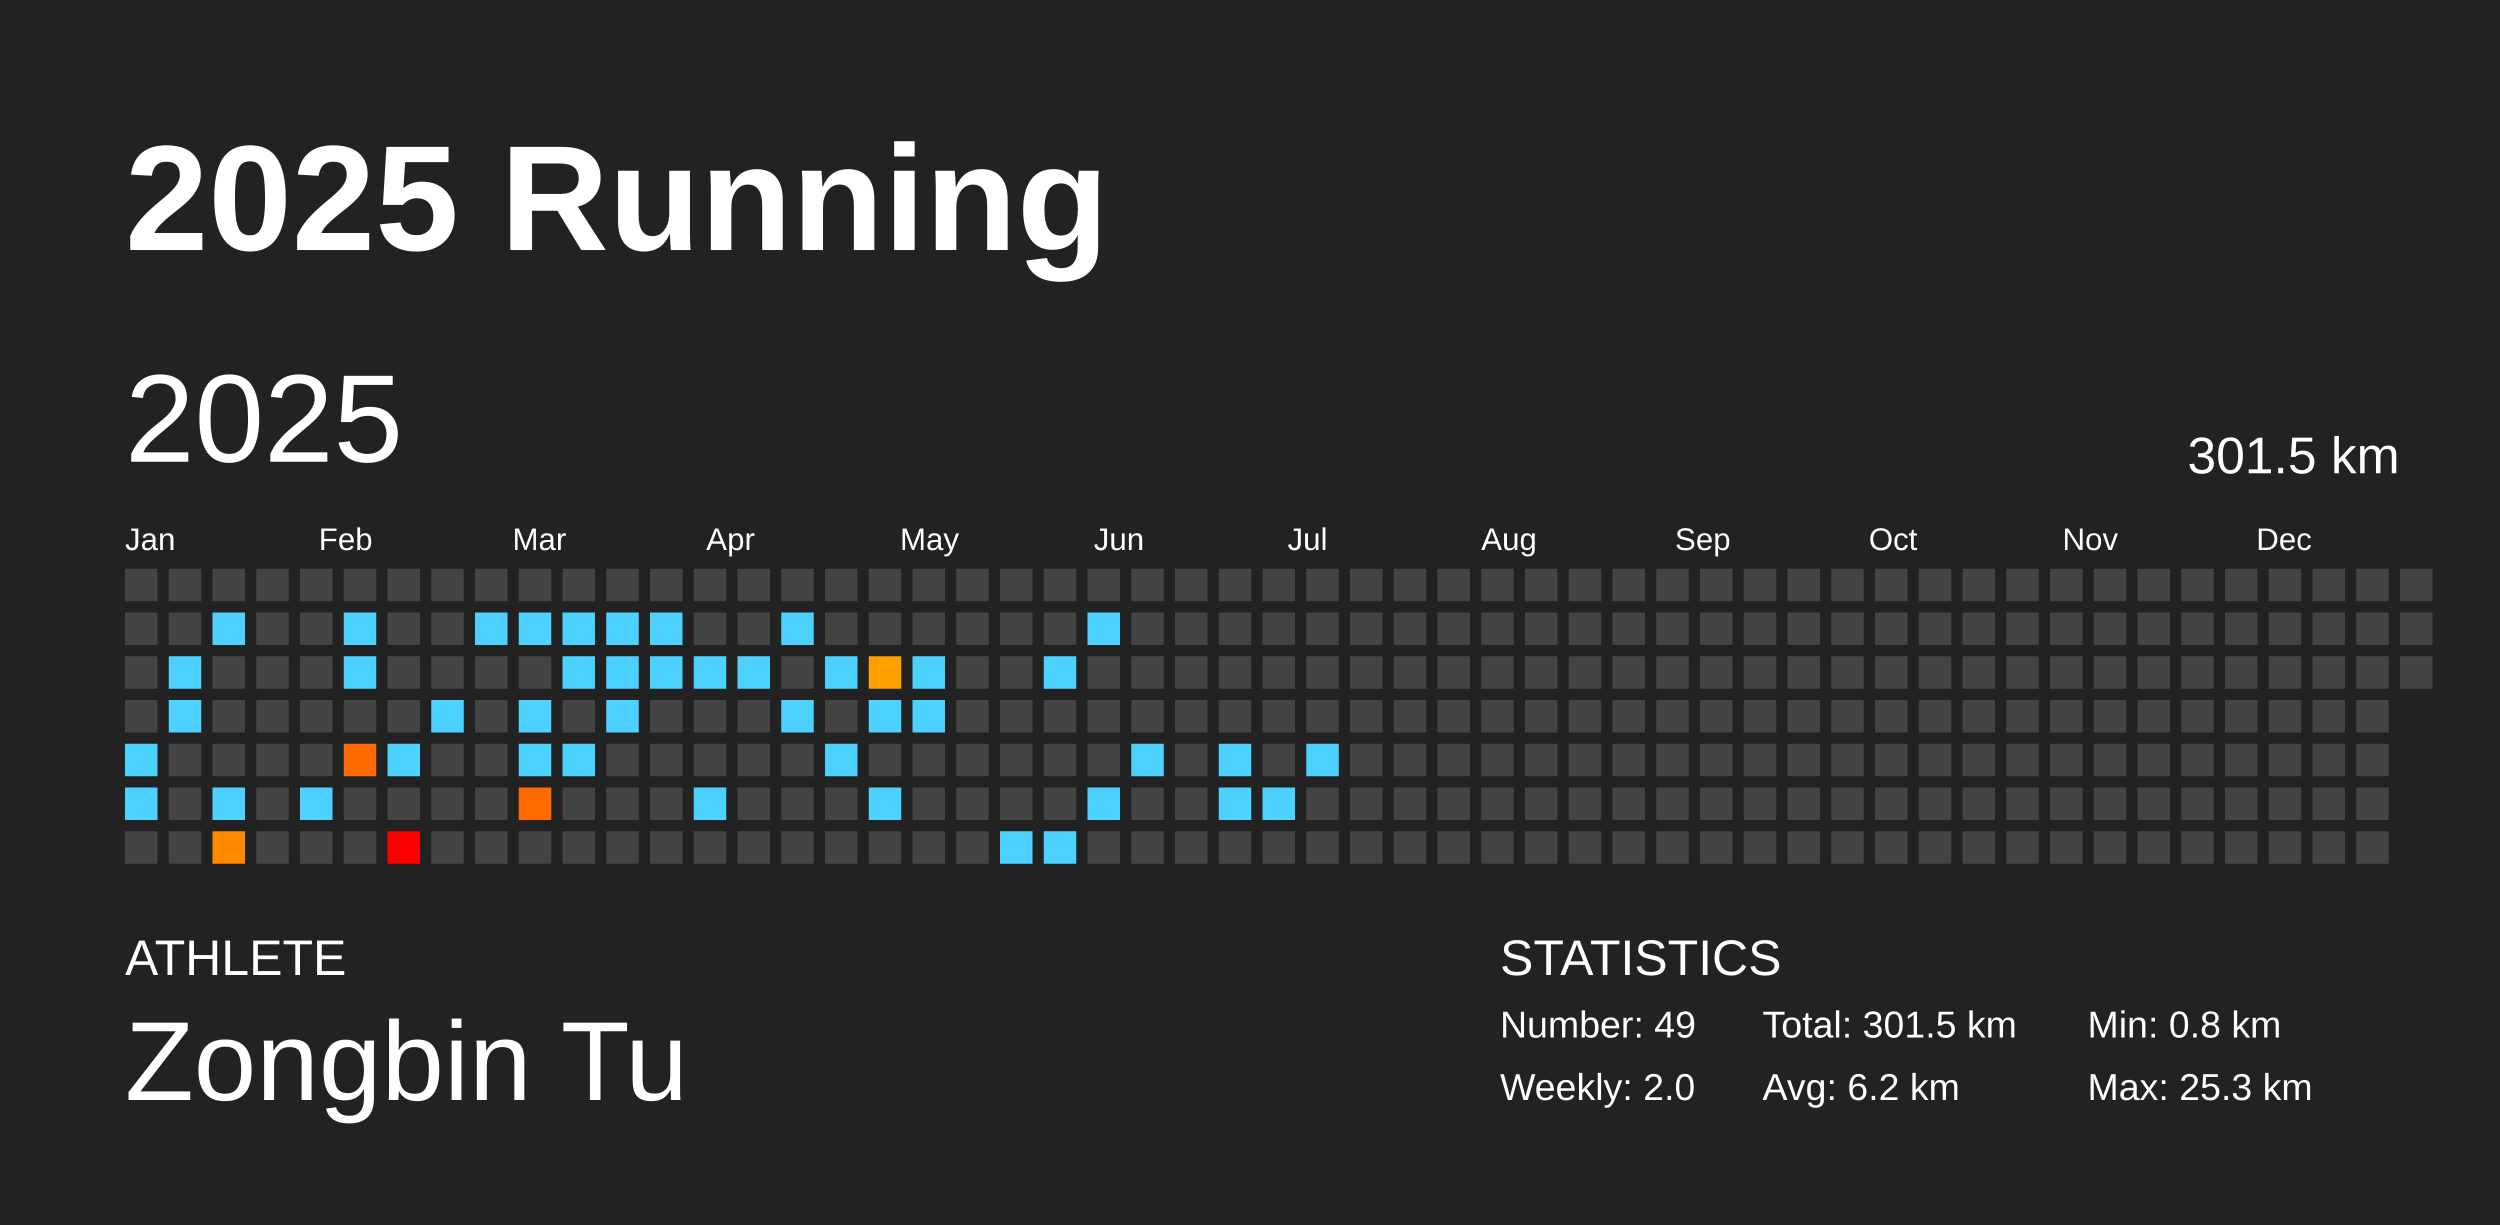
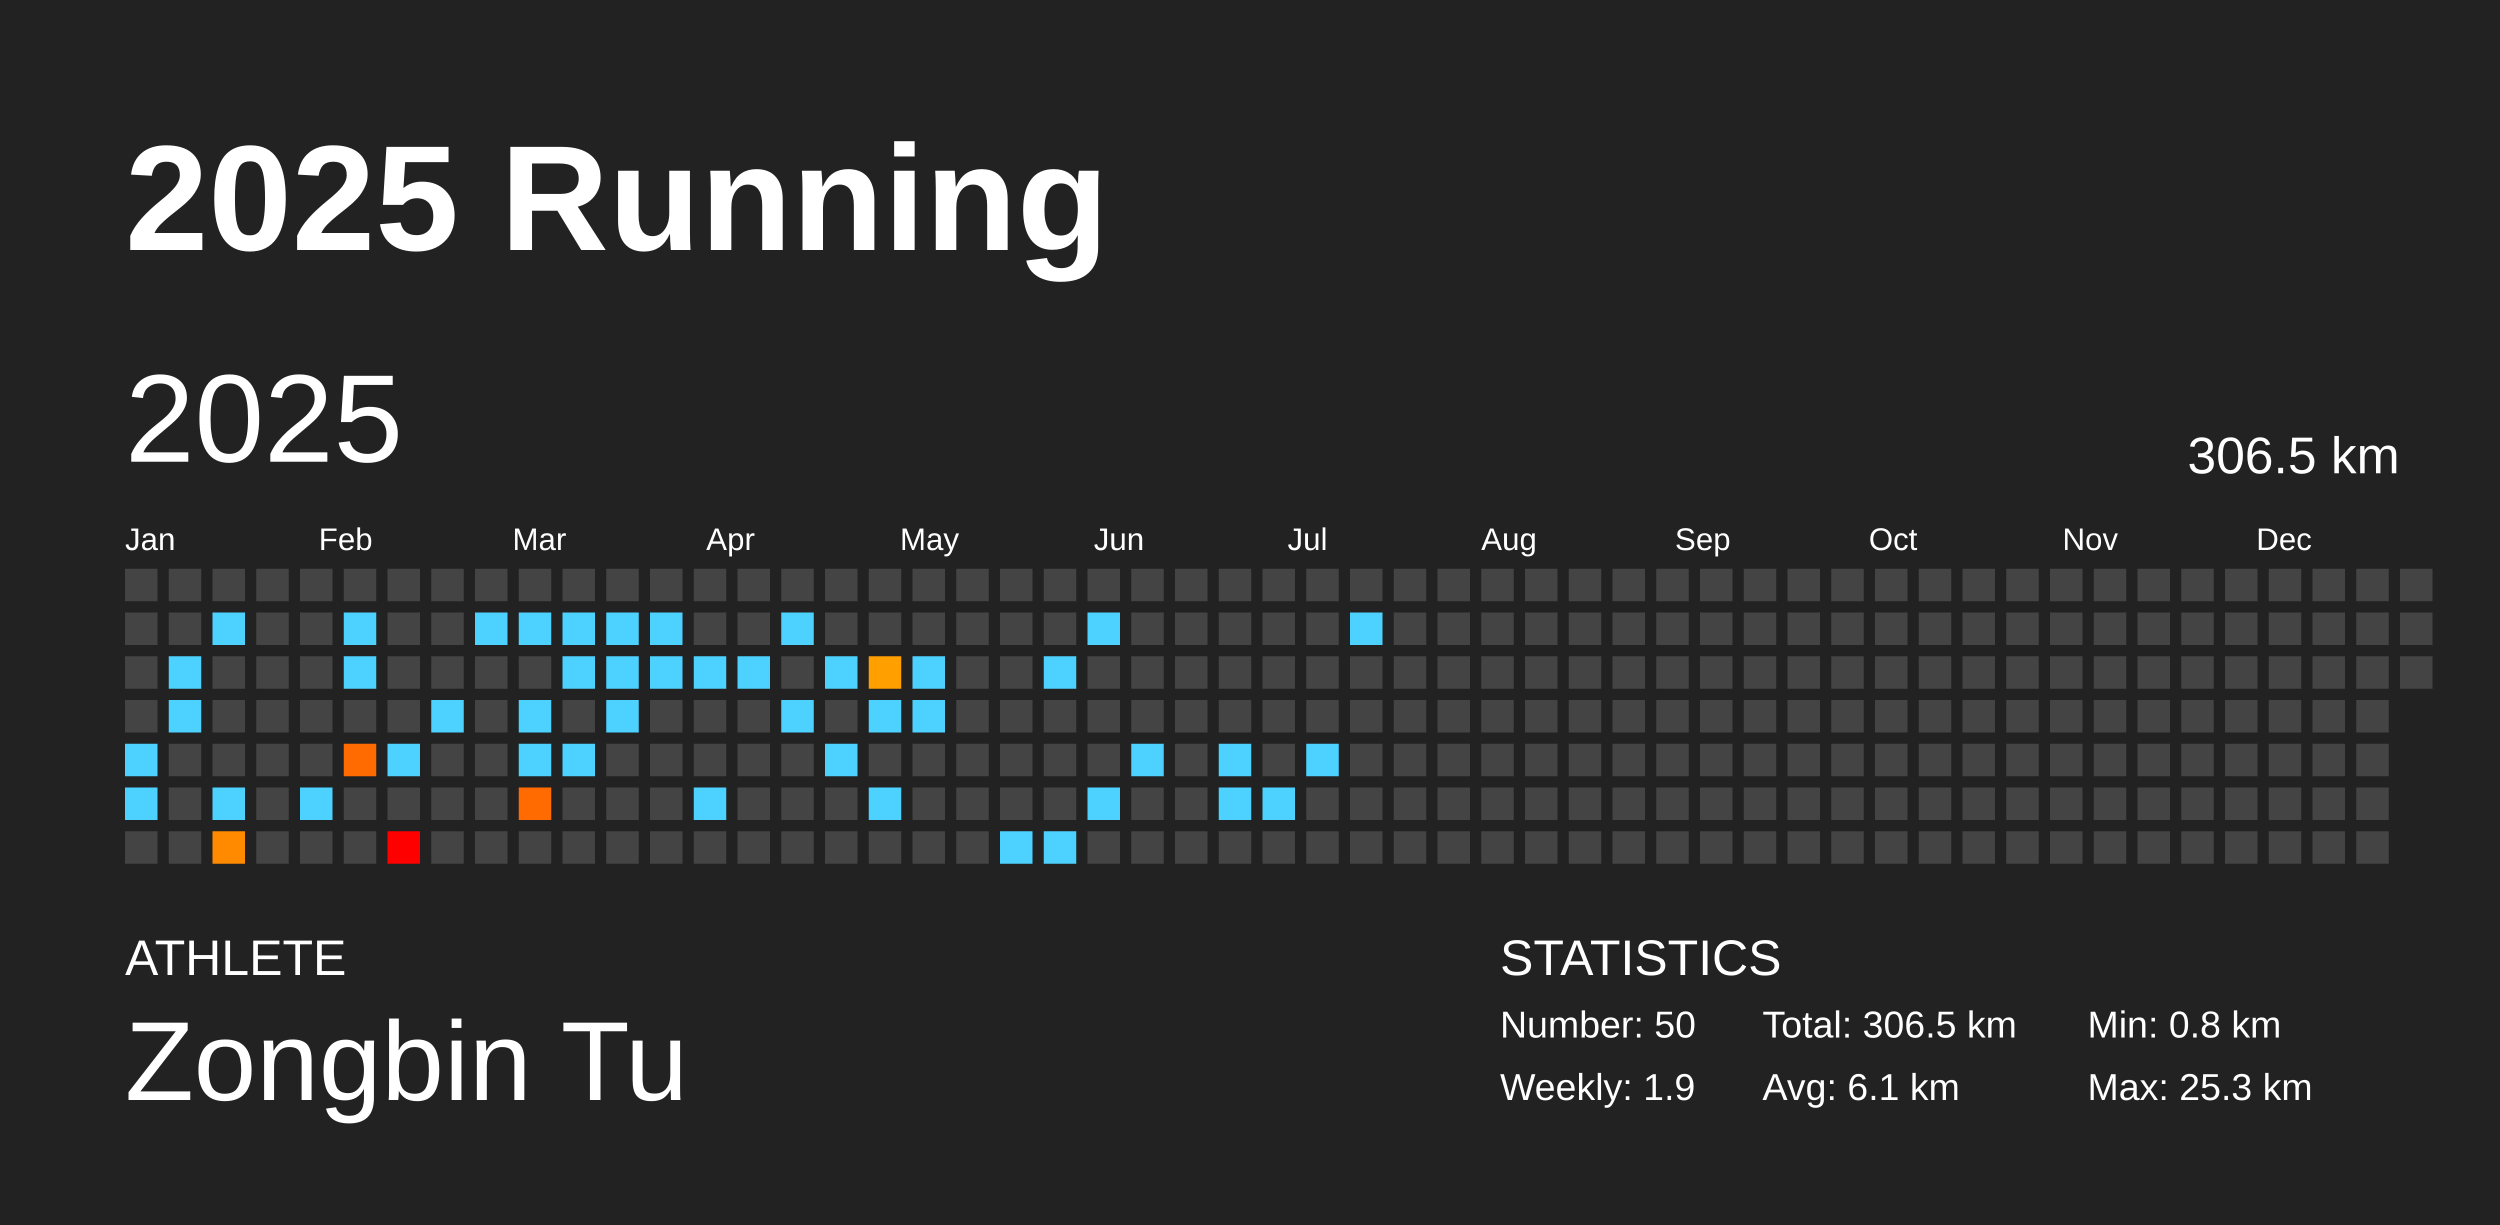
<svg xmlns="http://www.w3.org/2000/svg" baseProfile="full" height="98mm" version="1.1" viewBox="0,0,200,98" width="200mm">
  <defs />
  <rect fill="#222222" height="98" width="200" x="0" y="0" />
  <text fill="#FFFFFF" style="font-size:12px; font-family:Arial; font-weight:bold;" x="10" y="20">2025 Running</text>
  <text fill="#FFFFFF" style="font-size:4px; font-family:Arial" x="10" y="78">ATHLETE</text>
  <text fill="#FFFFFF" style="font-size:9px; font-family:Arial" x="10" y="88">Zongbin Tu</text>
  <text fill="#FFFFFF" style="font-size:4px; font-family:Arial" x="120" y="78">STATISTICS</text>
-   <text fill="#FFFFFF" style="font-size:3px; font-family:Arial" x="120" y="83">Number: 49</text>
-   <text fill="#FFFFFF" style="font-size:3px; font-family:Arial" x="120" y="88">Weekly: 2.0</text>
-   <text fill="#FFFFFF" style="font-size:3px; font-family:Arial" x="141" y="83">Total: 301.5 km</text>
-   <text fill="#FFFFFF" style="font-size:3px; font-family:Arial" x="141" y="88">Avg: 6.2 km</text>
+   <text fill="#FFFFFF" style="font-size:3px; font-family:Arial" x="120" y="83">Number: 50</text>
+   <text fill="#FFFFFF" style="font-size:3px; font-family:Arial" x="120" y="88">Weekly: 1.9</text>
+   <text fill="#FFFFFF" style="font-size:3px; font-family:Arial" x="141" y="83">Total: 306.5 km</text>
+   <text fill="#FFFFFF" style="font-size:3px; font-family:Arial" x="141" y="88">Avg: 6.1 km</text>
  <text fill="#FFFFFF" style="font-size:3px; font-family:Arial" x="167" y="83">Min: 0.8 km</text>
  <text fill="#FFFFFF" style="font-size:3px; font-family:Arial" x="167" y="88">Max: 25.3 km</text>
  <text dominant-baseline="hanging" fill="#FFFFFF" style="font-size:10.0px; font-family:Arial;" x="10" y="30">2025</text>
-   <text dominant-baseline="hanging" fill="#FFFFFF" style="font-size:4.125px; font-family:Arial;" x="175" y="35">301.5 km</text>
+   <text dominant-baseline="hanging" fill="#FFFFFF" style="font-size:4.125px; font-family:Arial;" x="175" y="35">306.5 km</text>
  <text fill="#FFFFFF" style="font-size:2.5px; font-family:Arial" x="10.0" y="44">Jan</text>
  <text fill="#FFFFFF" style="font-size:2.5px; font-family:Arial" x="25.5" y="44">Feb</text>
  <text fill="#FFFFFF" style="font-size:2.5px; font-family:Arial" x="41.0" y="44">Mar</text>
  <text fill="#FFFFFF" style="font-size:2.5px; font-family:Arial" x="56.5" y="44">Apr</text>
  <text fill="#FFFFFF" style="font-size:2.5px; font-family:Arial" x="72.0" y="44">May</text>
  <text fill="#FFFFFF" style="font-size:2.5px; font-family:Arial" x="87.5" y="44">Jun</text>
  <text fill="#FFFFFF" style="font-size:2.5px; font-family:Arial" x="103.0" y="44">Jul</text>
  <text fill="#FFFFFF" style="font-size:2.5px; font-family:Arial" x="118.5" y="44">Aug</text>
  <text fill="#FFFFFF" style="font-size:2.5px; font-family:Arial" x="134.0" y="44">Sep</text>
  <text fill="#FFFFFF" style="font-size:2.5px; font-family:Arial" x="149.5" y="44">Oct</text>
  <text fill="#FFFFFF" style="font-size:2.5px; font-family:Arial" x="165.0" y="44">Nov</text>
  <text fill="#FFFFFF" style="font-size:2.5px; font-family:Arial" x="180.5" y="44">Dec</text>
  <rect fill="#444444" height="2.6" width="2.6" x="10.0" y="45.5" />
  <rect fill="#444444" height="2.6" width="2.6" x="10.0" y="49.0" />
  <rect fill="#444444" height="2.6" width="2.6" x="10.0" y="52.5" />
  <rect fill="#444444" height="2.6" width="2.6" x="10.0" y="56.0" />
  <rect fill="#4dd2ff" height="2.6" width="2.6" x="10.0" y="59.5" />
  <rect fill="#4dd2ff" height="2.6" width="2.6" x="10.0" y="63.0" />
  <rect fill="#444444" height="2.6" width="2.6" x="10.0" y="66.5" />
  <rect fill="#444444" height="2.6" width="2.6" x="13.5" y="45.5" />
  <rect fill="#444444" height="2.6" width="2.6" x="13.5" y="49.0" />
  <rect fill="#4dd2ff" height="2.6" width="2.6" x="13.5" y="52.5" />
  <rect fill="#4dd2ff" height="2.6" width="2.6" x="13.5" y="56.0" />
  <rect fill="#444444" height="2.6" width="2.6" x="13.5" y="59.5" />
  <rect fill="#444444" height="2.6" width="2.6" x="13.5" y="63.0" />
  <rect fill="#444444" height="2.6" width="2.6" x="13.5" y="66.5" />
  <rect fill="#444444" height="2.6" width="2.6" x="17.0" y="45.5" />
  <rect fill="#4dd2ff" height="2.6" width="2.6" x="17.0" y="49.0" />
  <rect fill="#444444" height="2.6" width="2.6" x="17.0" y="52.5" />
  <rect fill="#444444" height="2.6" width="2.6" x="17.0" y="56.0" />
  <rect fill="#444444" height="2.6" width="2.6" x="17.0" y="59.5" />
  <rect fill="#4dd2ff" height="2.6" width="2.6" x="17.0" y="63.0" />
  <rect fill="#ff8a00" height="2.6" width="2.6" x="17.0" y="66.5" />
  <rect fill="#444444" height="2.6" width="2.6" x="20.5" y="45.5" />
  <rect fill="#444444" height="2.6" width="2.6" x="20.5" y="49.0" />
  <rect fill="#444444" height="2.6" width="2.6" x="20.5" y="52.5" />
  <rect fill="#444444" height="2.6" width="2.6" x="20.5" y="56.0" />
  <rect fill="#444444" height="2.6" width="2.6" x="20.5" y="59.5" />
  <rect fill="#444444" height="2.6" width="2.6" x="20.5" y="63.0" />
  <rect fill="#444444" height="2.6" width="2.6" x="20.5" y="66.5" />
  <rect fill="#444444" height="2.6" width="2.6" x="24.0" y="45.5" />
  <rect fill="#444444" height="2.6" width="2.6" x="24.0" y="49.0" />
  <rect fill="#444444" height="2.6" width="2.6" x="24.0" y="52.5" />
  <rect fill="#444444" height="2.6" width="2.6" x="24.0" y="56.0" />
  <rect fill="#444444" height="2.6" width="2.6" x="24.0" y="59.5" />
  <rect fill="#4dd2ff" height="2.6" width="2.6" x="24.0" y="63.0" />
  <rect fill="#444444" height="2.6" width="2.6" x="24.0" y="66.5" />
  <rect fill="#444444" height="2.6" width="2.6" x="27.5" y="45.5" />
  <rect fill="#4dd2ff" height="2.6" width="2.6" x="27.5" y="49.0" />
  <rect fill="#4dd2ff" height="2.6" width="2.6" x="27.5" y="52.5" />
  <rect fill="#444444" height="2.6" width="2.6" x="27.5" y="56.0" />
  <rect fill="#ff6b00" height="2.6" width="2.6" x="27.5" y="59.5" />
  <rect fill="#444444" height="2.6" width="2.6" x="27.5" y="63.0" />
  <rect fill="#444444" height="2.6" width="2.6" x="27.5" y="66.5" />
  <rect fill="#444444" height="2.6" width="2.6" x="31.0" y="45.5" />
  <rect fill="#444444" height="2.6" width="2.6" x="31.0" y="49.0" />
  <rect fill="#444444" height="2.6" width="2.6" x="31.0" y="52.5" />
  <rect fill="#444444" height="2.6" width="2.6" x="31.0" y="56.0" />
  <rect fill="#4dd2ff" height="2.6" width="2.6" x="31.0" y="59.5" />
  <rect fill="#444444" height="2.6" width="2.6" x="31.0" y="63.0" />
  <rect fill="red" height="2.6" width="2.6" x="31.0" y="66.5" />
  <rect fill="#444444" height="2.6" width="2.6" x="34.5" y="45.5" />
  <rect fill="#444444" height="2.6" width="2.6" x="34.5" y="49.0" />
  <rect fill="#444444" height="2.6" width="2.6" x="34.5" y="52.5" />
  <rect fill="#4dd2ff" height="2.6" width="2.6" x="34.5" y="56.0" />
  <rect fill="#444444" height="2.6" width="2.6" x="34.5" y="59.5" />
  <rect fill="#444444" height="2.6" width="2.6" x="34.5" y="63.0" />
  <rect fill="#444444" height="2.6" width="2.6" x="34.5" y="66.5" />
  <rect fill="#444444" height="2.6" width="2.6" x="38.0" y="45.5" />
  <rect fill="#4dd2ff" height="2.6" width="2.6" x="38.0" y="49.0" />
  <rect fill="#444444" height="2.6" width="2.6" x="38.0" y="52.5" />
  <rect fill="#444444" height="2.6" width="2.6" x="38.0" y="56.0" />
  <rect fill="#444444" height="2.6" width="2.6" x="38.0" y="59.5" />
  <rect fill="#444444" height="2.6" width="2.6" x="38.0" y="63.0" />
  <rect fill="#444444" height="2.6" width="2.6" x="38.0" y="66.5" />
  <rect fill="#444444" height="2.6" width="2.6" x="41.5" y="45.5" />
  <rect fill="#4dd2ff" height="2.6" width="2.6" x="41.5" y="49.0" />
  <rect fill="#444444" height="2.6" width="2.6" x="41.5" y="52.5" />
  <rect fill="#4dd2ff" height="2.6" width="2.6" x="41.5" y="56.0" />
  <rect fill="#4dd2ff" height="2.6" width="2.6" x="41.5" y="59.5" />
  <rect fill="#ff6b00" height="2.6" width="2.6" x="41.5" y="63.0" />
  <rect fill="#444444" height="2.6" width="2.6" x="41.5" y="66.5" />
  <rect fill="#444444" height="2.6" width="2.6" x="45.0" y="45.5" />
  <rect fill="#4dd2ff" height="2.6" width="2.6" x="45.0" y="49.0" />
  <rect fill="#4dd2ff" height="2.6" width="2.6" x="45.0" y="52.5" />
  <rect fill="#444444" height="2.6" width="2.6" x="45.0" y="56.0" />
  <rect fill="#4dd2ff" height="2.6" width="2.6" x="45.0" y="59.5" />
  <rect fill="#444444" height="2.6" width="2.6" x="45.0" y="63.0" />
  <rect fill="#444444" height="2.6" width="2.6" x="45.0" y="66.5" />
  <rect fill="#444444" height="2.6" width="2.6" x="48.5" y="45.5" />
  <rect fill="#4dd2ff" height="2.6" width="2.6" x="48.5" y="49.0" />
  <rect fill="#4dd2ff" height="2.6" width="2.6" x="48.5" y="52.5" />
  <rect fill="#4dd2ff" height="2.6" width="2.6" x="48.5" y="56.0" />
  <rect fill="#444444" height="2.6" width="2.6" x="48.5" y="59.5" />
  <rect fill="#444444" height="2.6" width="2.6" x="48.5" y="63.0" />
  <rect fill="#444444" height="2.6" width="2.6" x="48.5" y="66.5" />
  <rect fill="#444444" height="2.6" width="2.6" x="52.0" y="45.5" />
  <rect fill="#4dd2ff" height="2.6" width="2.6" x="52.0" y="49.0" />
  <rect fill="#4dd2ff" height="2.6" width="2.6" x="52.0" y="52.5" />
  <rect fill="#444444" height="2.6" width="2.6" x="52.0" y="56.0" />
  <rect fill="#444444" height="2.6" width="2.6" x="52.0" y="59.5" />
  <rect fill="#444444" height="2.6" width="2.6" x="52.0" y="63.0" />
  <rect fill="#444444" height="2.6" width="2.6" x="52.0" y="66.5" />
  <rect fill="#444444" height="2.6" width="2.6" x="55.5" y="45.5" />
  <rect fill="#444444" height="2.6" width="2.6" x="55.5" y="49.0" />
  <rect fill="#4dd2ff" height="2.6" width="2.6" x="55.5" y="52.5" />
  <rect fill="#444444" height="2.6" width="2.6" x="55.5" y="56.0" />
  <rect fill="#444444" height="2.6" width="2.6" x="55.5" y="59.5" />
  <rect fill="#4dd2ff" height="2.6" width="2.6" x="55.5" y="63.0" />
  <rect fill="#444444" height="2.6" width="2.6" x="55.5" y="66.5" />
  <rect fill="#444444" height="2.6" width="2.6" x="59.0" y="45.5" />
  <rect fill="#444444" height="2.6" width="2.6" x="59.0" y="49.0" />
  <rect fill="#4dd2ff" height="2.6" width="2.6" x="59.0" y="52.5" />
  <rect fill="#444444" height="2.6" width="2.6" x="59.0" y="56.0" />
  <rect fill="#444444" height="2.6" width="2.6" x="59.0" y="59.5" />
  <rect fill="#444444" height="2.6" width="2.6" x="59.0" y="63.0" />
  <rect fill="#444444" height="2.6" width="2.6" x="59.0" y="66.5" />
  <rect fill="#444444" height="2.6" width="2.6" x="62.5" y="45.5" />
  <rect fill="#4dd2ff" height="2.6" width="2.6" x="62.5" y="49.0" />
  <rect fill="#444444" height="2.6" width="2.6" x="62.5" y="52.5" />
  <rect fill="#4dd2ff" height="2.6" width="2.6" x="62.5" y="56.0" />
  <rect fill="#444444" height="2.6" width="2.6" x="62.5" y="59.5" />
  <rect fill="#444444" height="2.6" width="2.6" x="62.5" y="63.0" />
  <rect fill="#444444" height="2.6" width="2.6" x="62.5" y="66.5" />
  <rect fill="#444444" height="2.6" width="2.6" x="66.0" y="45.5" />
  <rect fill="#444444" height="2.6" width="2.6" x="66.0" y="49.0" />
  <rect fill="#4dd2ff" height="2.6" width="2.6" x="66.0" y="52.5" />
  <rect fill="#444444" height="2.6" width="2.6" x="66.0" y="56.0" />
  <rect fill="#4dd2ff" height="2.6" width="2.6" x="66.0" y="59.5" />
  <rect fill="#444444" height="2.6" width="2.6" x="66.0" y="63.0" />
  <rect fill="#444444" height="2.6" width="2.6" x="66.0" y="66.5" />
  <rect fill="#444444" height="2.6" width="2.6" x="69.5" y="45.5" />
  <rect fill="#444444" height="2.6" width="2.6" x="69.5" y="49.0" />
  <rect fill="#ff9f00" height="2.6" width="2.6" x="69.5" y="52.5" />
  <rect fill="#4dd2ff" height="2.6" width="2.6" x="69.5" y="56.0" />
  <rect fill="#444444" height="2.6" width="2.6" x="69.5" y="59.5" />
  <rect fill="#4dd2ff" height="2.6" width="2.6" x="69.5" y="63.0" />
  <rect fill="#444444" height="2.6" width="2.6" x="69.5" y="66.5" />
  <rect fill="#444444" height="2.6" width="2.6" x="73.0" y="45.5" />
  <rect fill="#444444" height="2.6" width="2.6" x="73.0" y="49.0" />
  <rect fill="#4dd2ff" height="2.6" width="2.6" x="73.0" y="52.5" />
  <rect fill="#4dd2ff" height="2.6" width="2.6" x="73.0" y="56.0" />
  <rect fill="#444444" height="2.6" width="2.6" x="73.0" y="59.5" />
  <rect fill="#444444" height="2.6" width="2.6" x="73.0" y="63.0" />
  <rect fill="#444444" height="2.6" width="2.6" x="73.0" y="66.5" />
  <rect fill="#444444" height="2.6" width="2.6" x="76.5" y="45.5" />
  <rect fill="#444444" height="2.6" width="2.6" x="76.5" y="49.0" />
  <rect fill="#444444" height="2.6" width="2.6" x="76.5" y="52.5" />
  <rect fill="#444444" height="2.6" width="2.6" x="76.5" y="56.0" />
  <rect fill="#444444" height="2.6" width="2.6" x="76.5" y="59.5" />
  <rect fill="#444444" height="2.6" width="2.6" x="76.5" y="63.0" />
  <rect fill="#444444" height="2.6" width="2.6" x="76.5" y="66.5" />
  <rect fill="#444444" height="2.6" width="2.6" x="80.0" y="45.5" />
  <rect fill="#444444" height="2.6" width="2.6" x="80.0" y="49.0" />
  <rect fill="#444444" height="2.6" width="2.6" x="80.0" y="52.5" />
  <rect fill="#444444" height="2.6" width="2.6" x="80.0" y="56.0" />
  <rect fill="#444444" height="2.6" width="2.6" x="80.0" y="59.5" />
  <rect fill="#444444" height="2.6" width="2.6" x="80.0" y="63.0" />
  <rect fill="#4dd2ff" height="2.6" width="2.6" x="80.0" y="66.5" />
  <rect fill="#444444" height="2.6" width="2.6" x="83.5" y="45.5" />
  <rect fill="#444444" height="2.6" width="2.6" x="83.5" y="49.0" />
  <rect fill="#4dd2ff" height="2.6" width="2.6" x="83.5" y="52.5" />
  <rect fill="#444444" height="2.6" width="2.6" x="83.5" y="56.0" />
  <rect fill="#444444" height="2.6" width="2.6" x="83.5" y="59.5" />
  <rect fill="#444444" height="2.6" width="2.6" x="83.5" y="63.0" />
  <rect fill="#4dd2ff" height="2.6" width="2.6" x="83.5" y="66.5" />
  <rect fill="#444444" height="2.6" width="2.6" x="87.0" y="45.5" />
  <rect fill="#4dd2ff" height="2.6" width="2.6" x="87.0" y="49.0" />
  <rect fill="#444444" height="2.6" width="2.6" x="87.0" y="52.5" />
  <rect fill="#444444" height="2.6" width="2.6" x="87.0" y="56.0" />
  <rect fill="#444444" height="2.6" width="2.6" x="87.0" y="59.5" />
  <rect fill="#4dd2ff" height="2.6" width="2.6" x="87.0" y="63.0" />
  <rect fill="#444444" height="2.6" width="2.6" x="87.0" y="66.5" />
  <rect fill="#444444" height="2.6" width="2.6" x="90.5" y="45.5" />
  <rect fill="#444444" height="2.6" width="2.6" x="90.5" y="49.0" />
  <rect fill="#444444" height="2.6" width="2.6" x="90.5" y="52.5" />
  <rect fill="#444444" height="2.6" width="2.6" x="90.5" y="56.0" />
  <rect fill="#4dd2ff" height="2.6" width="2.6" x="90.5" y="59.5" />
  <rect fill="#444444" height="2.6" width="2.6" x="90.5" y="63.0" />
  <rect fill="#444444" height="2.6" width="2.6" x="90.5" y="66.5" />
  <rect fill="#444444" height="2.6" width="2.6" x="94.0" y="45.5" />
  <rect fill="#444444" height="2.6" width="2.6" x="94.0" y="49.0" />
  <rect fill="#444444" height="2.6" width="2.6" x="94.0" y="52.5" />
  <rect fill="#444444" height="2.6" width="2.6" x="94.0" y="56.0" />
  <rect fill="#444444" height="2.6" width="2.6" x="94.0" y="59.5" />
  <rect fill="#444444" height="2.6" width="2.6" x="94.0" y="63.0" />
  <rect fill="#444444" height="2.6" width="2.6" x="94.0" y="66.5" />
  <rect fill="#444444" height="2.6" width="2.6" x="97.5" y="45.5" />
  <rect fill="#444444" height="2.6" width="2.6" x="97.5" y="49.0" />
  <rect fill="#444444" height="2.6" width="2.6" x="97.5" y="52.5" />
  <rect fill="#444444" height="2.6" width="2.6" x="97.5" y="56.0" />
  <rect fill="#4dd2ff" height="2.6" width="2.6" x="97.5" y="59.5" />
  <rect fill="#4dd2ff" height="2.6" width="2.6" x="97.5" y="63.0" />
  <rect fill="#444444" height="2.6" width="2.6" x="97.5" y="66.5" />
  <rect fill="#444444" height="2.6" width="2.6" x="101.0" y="45.5" />
  <rect fill="#444444" height="2.6" width="2.6" x="101.0" y="49.0" />
  <rect fill="#444444" height="2.6" width="2.6" x="101.0" y="52.5" />
  <rect fill="#444444" height="2.6" width="2.6" x="101.0" y="56.0" />
  <rect fill="#444444" height="2.6" width="2.6" x="101.0" y="59.5" />
  <rect fill="#4dd2ff" height="2.6" width="2.6" x="101.0" y="63.0" />
  <rect fill="#444444" height="2.6" width="2.6" x="101.0" y="66.5" />
  <rect fill="#444444" height="2.6" width="2.6" x="104.5" y="45.5" />
  <rect fill="#444444" height="2.6" width="2.6" x="104.5" y="49.0" />
  <rect fill="#444444" height="2.6" width="2.6" x="104.5" y="52.5" />
  <rect fill="#444444" height="2.6" width="2.6" x="104.5" y="56.0" />
  <rect fill="#4dd2ff" height="2.6" width="2.6" x="104.5" y="59.5" />
  <rect fill="#444444" height="2.6" width="2.6" x="104.5" y="63.0" />
  <rect fill="#444444" height="2.6" width="2.6" x="104.5" y="66.5" />
  <rect fill="#444444" height="2.6" width="2.6" x="108.0" y="45.5" />
-   <rect fill="#444444" height="2.6" width="2.6" x="108.0" y="49.0" />
+   <rect fill="#4dd2ff" height="2.6" width="2.6" x="108.0" y="49.0" />
  <rect fill="#444444" height="2.6" width="2.6" x="108.0" y="52.5" />
  <rect fill="#444444" height="2.6" width="2.6" x="108.0" y="56.0" />
  <rect fill="#444444" height="2.6" width="2.6" x="108.0" y="59.5" />
  <rect fill="#444444" height="2.6" width="2.6" x="108.0" y="63.0" />
  <rect fill="#444444" height="2.6" width="2.6" x="108.0" y="66.5" />
  <rect fill="#444444" height="2.6" width="2.6" x="111.5" y="45.5" />
  <rect fill="#444444" height="2.6" width="2.6" x="111.5" y="49.0" />
  <rect fill="#444444" height="2.6" width="2.6" x="111.5" y="52.5" />
  <rect fill="#444444" height="2.6" width="2.6" x="111.5" y="56.0" />
  <rect fill="#444444" height="2.6" width="2.6" x="111.5" y="59.5" />
  <rect fill="#444444" height="2.6" width="2.6" x="111.5" y="63.0" />
  <rect fill="#444444" height="2.6" width="2.6" x="111.5" y="66.5" />
  <rect fill="#444444" height="2.6" width="2.6" x="115.0" y="45.5" />
  <rect fill="#444444" height="2.6" width="2.6" x="115.0" y="49.0" />
  <rect fill="#444444" height="2.6" width="2.6" x="115.0" y="52.5" />
  <rect fill="#444444" height="2.6" width="2.6" x="115.0" y="56.0" />
  <rect fill="#444444" height="2.6" width="2.6" x="115.0" y="59.5" />
  <rect fill="#444444" height="2.6" width="2.6" x="115.0" y="63.0" />
  <rect fill="#444444" height="2.6" width="2.6" x="115.0" y="66.5" />
  <rect fill="#444444" height="2.6" width="2.6" x="118.5" y="45.5" />
  <rect fill="#444444" height="2.6" width="2.6" x="118.5" y="49.0" />
  <rect fill="#444444" height="2.6" width="2.6" x="118.5" y="52.5" />
  <rect fill="#444444" height="2.6" width="2.6" x="118.5" y="56.0" />
  <rect fill="#444444" height="2.6" width="2.6" x="118.5" y="59.5" />
  <rect fill="#444444" height="2.6" width="2.6" x="118.5" y="63.0" />
  <rect fill="#444444" height="2.6" width="2.6" x="118.5" y="66.5" />
  <rect fill="#444444" height="2.6" width="2.6" x="122.0" y="45.5" />
  <rect fill="#444444" height="2.6" width="2.6" x="122.0" y="49.0" />
  <rect fill="#444444" height="2.6" width="2.6" x="122.0" y="52.5" />
  <rect fill="#444444" height="2.6" width="2.6" x="122.0" y="56.0" />
  <rect fill="#444444" height="2.6" width="2.6" x="122.0" y="59.5" />
  <rect fill="#444444" height="2.6" width="2.6" x="122.0" y="63.0" />
  <rect fill="#444444" height="2.6" width="2.6" x="122.0" y="66.5" />
  <rect fill="#444444" height="2.6" width="2.6" x="125.5" y="45.5" />
  <rect fill="#444444" height="2.6" width="2.6" x="125.5" y="49.0" />
  <rect fill="#444444" height="2.6" width="2.6" x="125.5" y="52.5" />
  <rect fill="#444444" height="2.6" width="2.6" x="125.5" y="56.0" />
  <rect fill="#444444" height="2.6" width="2.6" x="125.5" y="59.5" />
  <rect fill="#444444" height="2.6" width="2.6" x="125.5" y="63.0" />
  <rect fill="#444444" height="2.6" width="2.6" x="125.5" y="66.5" />
  <rect fill="#444444" height="2.6" width="2.6" x="129.0" y="45.5" />
  <rect fill="#444444" height="2.6" width="2.6" x="129.0" y="49.0" />
  <rect fill="#444444" height="2.6" width="2.6" x="129.0" y="52.5" />
  <rect fill="#444444" height="2.6" width="2.6" x="129.0" y="56.0" />
  <rect fill="#444444" height="2.6" width="2.6" x="129.0" y="59.5" />
  <rect fill="#444444" height="2.6" width="2.6" x="129.0" y="63.0" />
  <rect fill="#444444" height="2.6" width="2.6" x="129.0" y="66.5" />
  <rect fill="#444444" height="2.6" width="2.6" x="132.5" y="45.5" />
  <rect fill="#444444" height="2.6" width="2.6" x="132.5" y="49.0" />
  <rect fill="#444444" height="2.6" width="2.6" x="132.5" y="52.5" />
  <rect fill="#444444" height="2.6" width="2.6" x="132.5" y="56.0" />
  <rect fill="#444444" height="2.6" width="2.6" x="132.5" y="59.5" />
  <rect fill="#444444" height="2.6" width="2.6" x="132.5" y="63.0" />
  <rect fill="#444444" height="2.6" width="2.6" x="132.5" y="66.5" />
  <rect fill="#444444" height="2.6" width="2.6" x="136.0" y="45.5" />
  <rect fill="#444444" height="2.6" width="2.6" x="136.0" y="49.0" />
  <rect fill="#444444" height="2.6" width="2.6" x="136.0" y="52.5" />
  <rect fill="#444444" height="2.6" width="2.6" x="136.0" y="56.0" />
  <rect fill="#444444" height="2.6" width="2.6" x="136.0" y="59.5" />
  <rect fill="#444444" height="2.6" width="2.6" x="136.0" y="63.0" />
  <rect fill="#444444" height="2.6" width="2.6" x="136.0" y="66.5" />
  <rect fill="#444444" height="2.6" width="2.6" x="139.5" y="45.5" />
  <rect fill="#444444" height="2.6" width="2.6" x="139.5" y="49.0" />
  <rect fill="#444444" height="2.6" width="2.6" x="139.5" y="52.5" />
  <rect fill="#444444" height="2.6" width="2.6" x="139.5" y="56.0" />
  <rect fill="#444444" height="2.6" width="2.6" x="139.5" y="59.5" />
  <rect fill="#444444" height="2.6" width="2.6" x="139.5" y="63.0" />
  <rect fill="#444444" height="2.6" width="2.6" x="139.5" y="66.5" />
  <rect fill="#444444" height="2.6" width="2.6" x="143.0" y="45.5" />
  <rect fill="#444444" height="2.6" width="2.6" x="143.0" y="49.0" />
  <rect fill="#444444" height="2.6" width="2.6" x="143.0" y="52.5" />
  <rect fill="#444444" height="2.6" width="2.6" x="143.0" y="56.0" />
  <rect fill="#444444" height="2.6" width="2.6" x="143.0" y="59.5" />
  <rect fill="#444444" height="2.6" width="2.6" x="143.0" y="63.0" />
  <rect fill="#444444" height="2.6" width="2.6" x="143.0" y="66.5" />
  <rect fill="#444444" height="2.6" width="2.6" x="146.5" y="45.5" />
  <rect fill="#444444" height="2.6" width="2.6" x="146.5" y="49.0" />
  <rect fill="#444444" height="2.6" width="2.6" x="146.5" y="52.5" />
  <rect fill="#444444" height="2.6" width="2.6" x="146.5" y="56.0" />
  <rect fill="#444444" height="2.6" width="2.6" x="146.5" y="59.5" />
  <rect fill="#444444" height="2.6" width="2.6" x="146.5" y="63.0" />
  <rect fill="#444444" height="2.6" width="2.6" x="146.5" y="66.5" />
  <rect fill="#444444" height="2.6" width="2.6" x="150.0" y="45.5" />
  <rect fill="#444444" height="2.6" width="2.6" x="150.0" y="49.0" />
  <rect fill="#444444" height="2.6" width="2.6" x="150.0" y="52.5" />
  <rect fill="#444444" height="2.6" width="2.6" x="150.0" y="56.0" />
  <rect fill="#444444" height="2.6" width="2.6" x="150.0" y="59.5" />
  <rect fill="#444444" height="2.6" width="2.6" x="150.0" y="63.0" />
  <rect fill="#444444" height="2.6" width="2.6" x="150.0" y="66.5" />
  <rect fill="#444444" height="2.6" width="2.6" x="153.5" y="45.5" />
  <rect fill="#444444" height="2.6" width="2.6" x="153.5" y="49.0" />
  <rect fill="#444444" height="2.6" width="2.6" x="153.5" y="52.5" />
  <rect fill="#444444" height="2.6" width="2.6" x="153.5" y="56.0" />
  <rect fill="#444444" height="2.6" width="2.6" x="153.5" y="59.5" />
  <rect fill="#444444" height="2.6" width="2.6" x="153.5" y="63.0" />
  <rect fill="#444444" height="2.6" width="2.6" x="153.5" y="66.5" />
  <rect fill="#444444" height="2.6" width="2.6" x="157.0" y="45.5" />
  <rect fill="#444444" height="2.6" width="2.6" x="157.0" y="49.0" />
  <rect fill="#444444" height="2.6" width="2.6" x="157.0" y="52.5" />
  <rect fill="#444444" height="2.6" width="2.6" x="157.0" y="56.0" />
  <rect fill="#444444" height="2.6" width="2.6" x="157.0" y="59.5" />
  <rect fill="#444444" height="2.6" width="2.6" x="157.0" y="63.0" />
  <rect fill="#444444" height="2.6" width="2.6" x="157.0" y="66.5" />
  <rect fill="#444444" height="2.6" width="2.6" x="160.5" y="45.5" />
  <rect fill="#444444" height="2.6" width="2.6" x="160.5" y="49.0" />
  <rect fill="#444444" height="2.6" width="2.6" x="160.5" y="52.5" />
  <rect fill="#444444" height="2.6" width="2.6" x="160.5" y="56.0" />
  <rect fill="#444444" height="2.6" width="2.6" x="160.5" y="59.5" />
  <rect fill="#444444" height="2.6" width="2.6" x="160.5" y="63.0" />
  <rect fill="#444444" height="2.6" width="2.6" x="160.5" y="66.5" />
  <rect fill="#444444" height="2.6" width="2.6" x="164.0" y="45.5" />
  <rect fill="#444444" height="2.6" width="2.6" x="164.0" y="49.0" />
  <rect fill="#444444" height="2.6" width="2.6" x="164.0" y="52.5" />
  <rect fill="#444444" height="2.6" width="2.6" x="164.0" y="56.0" />
  <rect fill="#444444" height="2.6" width="2.6" x="164.0" y="59.5" />
  <rect fill="#444444" height="2.6" width="2.6" x="164.0" y="63.0" />
  <rect fill="#444444" height="2.6" width="2.6" x="164.0" y="66.5" />
  <rect fill="#444444" height="2.6" width="2.6" x="167.5" y="45.5" />
  <rect fill="#444444" height="2.6" width="2.6" x="167.5" y="49.0" />
  <rect fill="#444444" height="2.6" width="2.6" x="167.5" y="52.5" />
  <rect fill="#444444" height="2.6" width="2.6" x="167.5" y="56.0" />
  <rect fill="#444444" height="2.6" width="2.6" x="167.5" y="59.5" />
  <rect fill="#444444" height="2.6" width="2.6" x="167.5" y="63.0" />
  <rect fill="#444444" height="2.6" width="2.6" x="167.5" y="66.5" />
  <rect fill="#444444" height="2.6" width="2.6" x="171.0" y="45.5" />
  <rect fill="#444444" height="2.6" width="2.6" x="171.0" y="49.0" />
  <rect fill="#444444" height="2.6" width="2.6" x="171.0" y="52.5" />
  <rect fill="#444444" height="2.6" width="2.6" x="171.0" y="56.0" />
  <rect fill="#444444" height="2.6" width="2.6" x="171.0" y="59.5" />
  <rect fill="#444444" height="2.6" width="2.6" x="171.0" y="63.0" />
  <rect fill="#444444" height="2.6" width="2.6" x="171.0" y="66.5" />
  <rect fill="#444444" height="2.6" width="2.6" x="174.5" y="45.5" />
  <rect fill="#444444" height="2.6" width="2.6" x="174.5" y="49.0" />
  <rect fill="#444444" height="2.6" width="2.6" x="174.5" y="52.5" />
  <rect fill="#444444" height="2.6" width="2.6" x="174.5" y="56.0" />
  <rect fill="#444444" height="2.6" width="2.6" x="174.5" y="59.5" />
  <rect fill="#444444" height="2.6" width="2.6" x="174.5" y="63.0" />
  <rect fill="#444444" height="2.6" width="2.6" x="174.5" y="66.5" />
  <rect fill="#444444" height="2.6" width="2.6" x="178.0" y="45.5" />
  <rect fill="#444444" height="2.6" width="2.6" x="178.0" y="49.0" />
  <rect fill="#444444" height="2.6" width="2.6" x="178.0" y="52.5" />
  <rect fill="#444444" height="2.6" width="2.6" x="178.0" y="56.0" />
  <rect fill="#444444" height="2.6" width="2.6" x="178.0" y="59.5" />
  <rect fill="#444444" height="2.6" width="2.6" x="178.0" y="63.0" />
  <rect fill="#444444" height="2.6" width="2.6" x="178.0" y="66.5" />
  <rect fill="#444444" height="2.6" width="2.6" x="181.5" y="45.5" />
  <rect fill="#444444" height="2.6" width="2.6" x="181.5" y="49.0" />
  <rect fill="#444444" height="2.6" width="2.6" x="181.5" y="52.5" />
  <rect fill="#444444" height="2.6" width="2.6" x="181.5" y="56.0" />
  <rect fill="#444444" height="2.6" width="2.6" x="181.5" y="59.5" />
  <rect fill="#444444" height="2.6" width="2.6" x="181.5" y="63.0" />
  <rect fill="#444444" height="2.6" width="2.6" x="181.5" y="66.5" />
  <rect fill="#444444" height="2.6" width="2.6" x="185.0" y="45.5" />
  <rect fill="#444444" height="2.6" width="2.6" x="185.0" y="49.0" />
  <rect fill="#444444" height="2.6" width="2.6" x="185.0" y="52.5" />
  <rect fill="#444444" height="2.6" width="2.6" x="185.0" y="56.0" />
  <rect fill="#444444" height="2.6" width="2.6" x="185.0" y="59.5" />
  <rect fill="#444444" height="2.6" width="2.6" x="185.0" y="63.0" />
  <rect fill="#444444" height="2.6" width="2.6" x="185.0" y="66.5" />
  <rect fill="#444444" height="2.6" width="2.6" x="188.5" y="45.5" />
  <rect fill="#444444" height="2.6" width="2.6" x="188.5" y="49.0" />
  <rect fill="#444444" height="2.6" width="2.6" x="188.5" y="52.5" />
  <rect fill="#444444" height="2.6" width="2.6" x="188.5" y="56.0" />
  <rect fill="#444444" height="2.6" width="2.6" x="188.5" y="59.5" />
  <rect fill="#444444" height="2.6" width="2.6" x="188.5" y="63.0" />
  <rect fill="#444444" height="2.6" width="2.6" x="188.5" y="66.5" />
  <rect fill="#444444" height="2.6" width="2.6" x="192.0" y="45.5" />
  <rect fill="#444444" height="2.6" width="2.6" x="192.0" y="49.0" />
  <rect fill="#444444" height="2.6" width="2.6" x="192.0" y="52.5" />
</svg>
